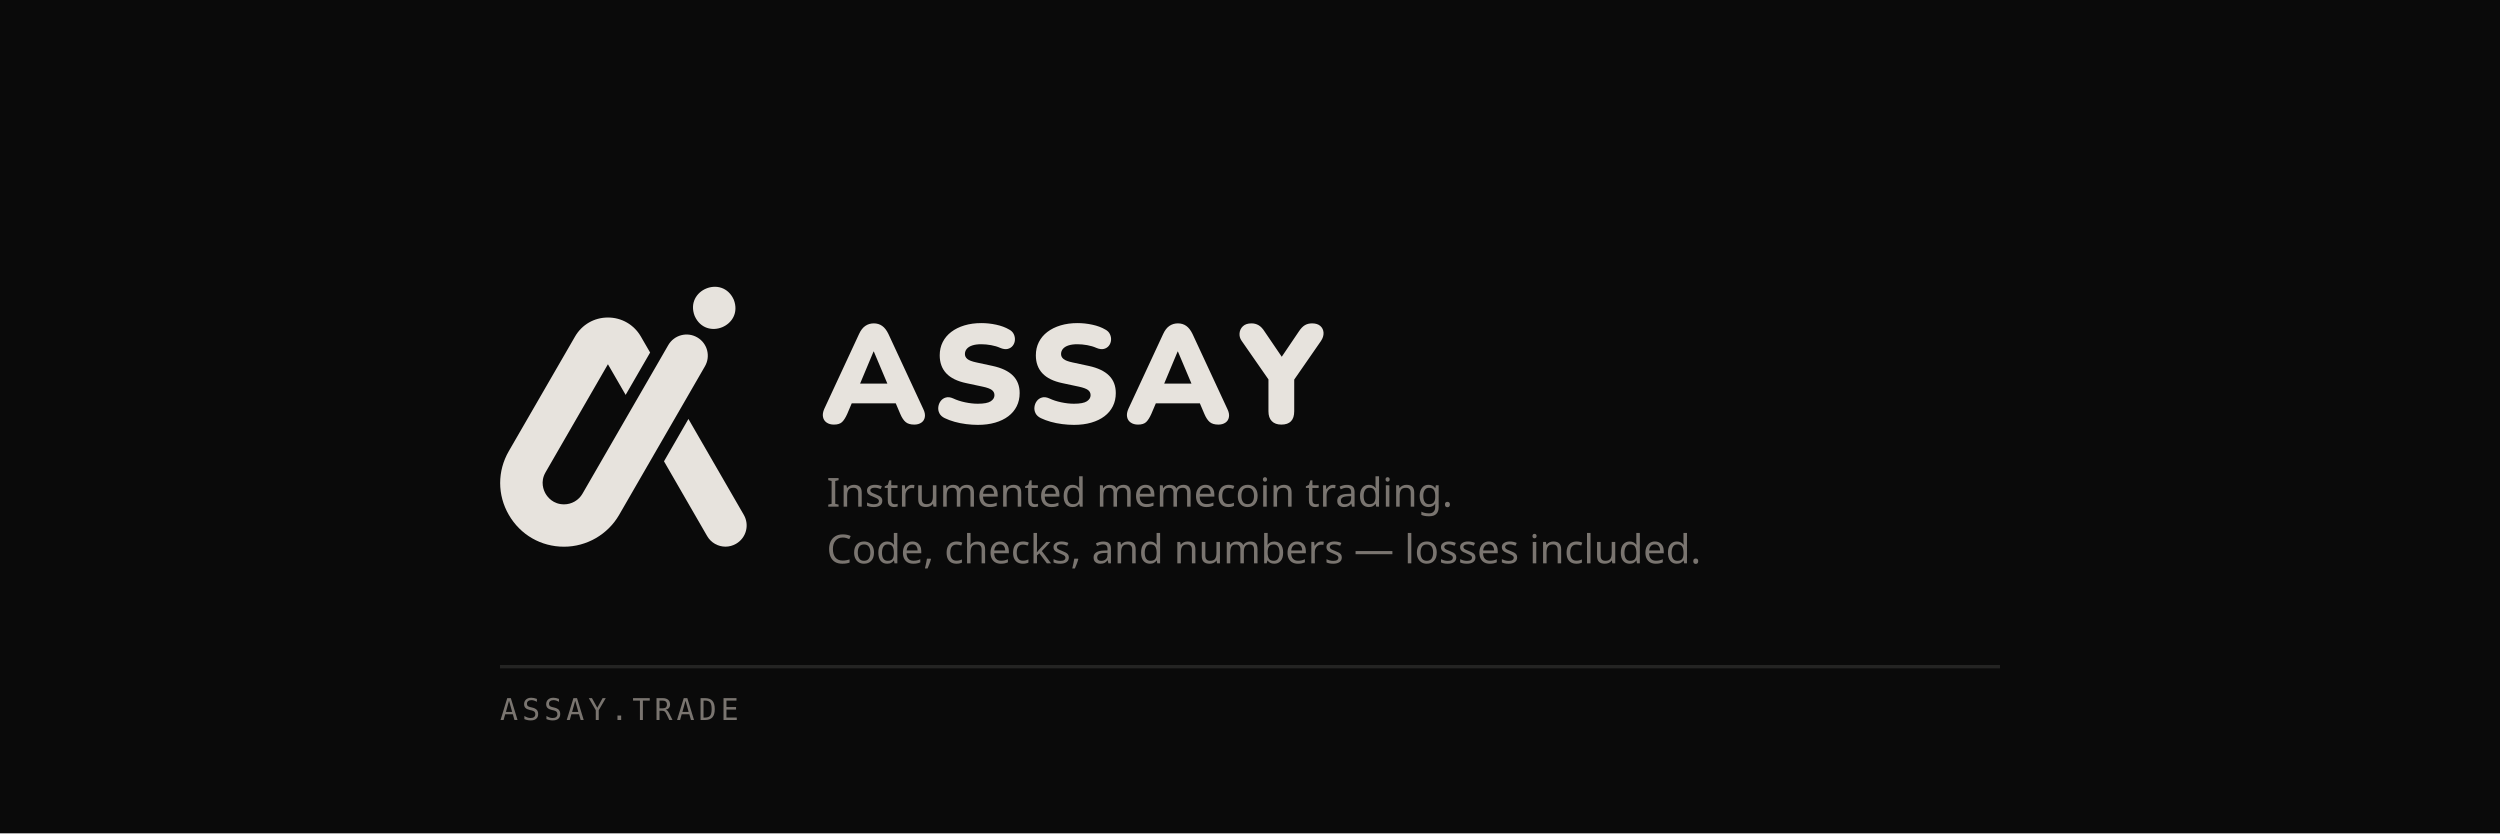
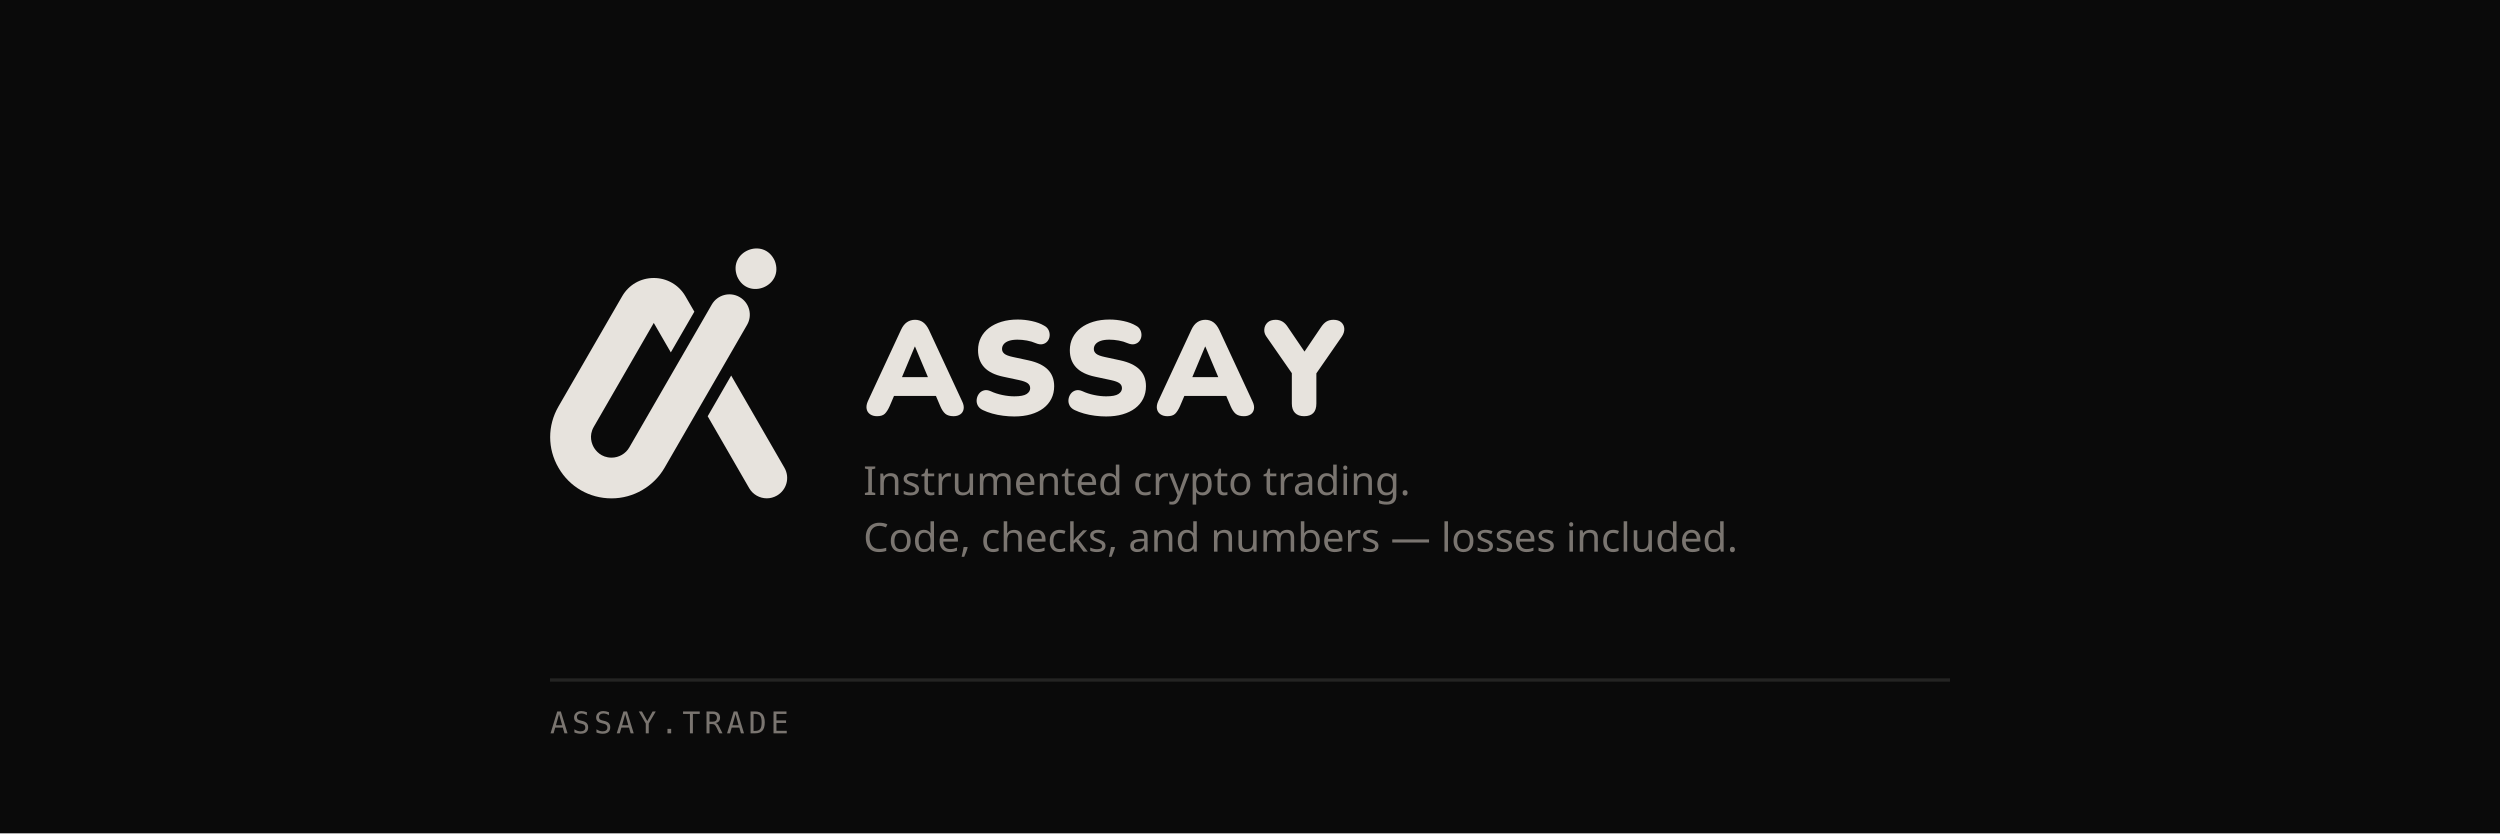
<svg xmlns="http://www.w3.org/2000/svg" viewBox="0 0 1500 500" width="1500" height="500" role="img" aria-label="Assay banner">
  <rect width="1500" height="500" fill="#0A0A0A" />
-   <g transform="translate(300 172) scale(0.2178771) translate(-410 -409)" fill="#E7E3DD">
+   <g transform="translate(330.00 149.00) scale(0.209497) translate(-410 -409)" fill="#E7E3DD">
    <path d="M 1081.461 1037.523 L 928.895 773.324 L 861.629 889.969 L 980.418 1095.773 C 991.152 1114.379 1010.762 1124.969 1030.941 1124.969 C 1040.816 1124.969 1050.836 1122.395 1059.996 1117.098 C 1088.047 1100.926 1097.492 1065.434 1081.461 1037.523 Z M 1081.461 1037.523 " />
    <path d="M 974.41 628.199 L 909.719 740.262 L 842.309 856.906 L 738.117 1037.383 C 706.918 1091.48 648.668 1125.113 586.266 1125.113 C 522.863 1125.113 466.047 1092.34 434.273 1037.383 C 402.5 982.566 402.5 916.875 434.273 861.914 L 616.609 546.336 C 635.5 513.562 669.418 493.953 707.203 493.953 C 744.988 493.953 778.906 513.562 797.941 546.336 L 804.523 557.785 L 823.418 590.418 L 756.008 707.059 L 707.203 622.617 L 535.457 920.164 C 520.145 946.645 530.305 970.113 535.457 978.988 C 540.609 987.859 555.781 1008.469 586.41 1008.469 C 607.305 1008.469 626.914 997.164 637.219 978.988 L 775.043 740.262 L 842.453 623.621 L 873.367 569.949 C 889.539 542.043 925.176 532.453 953.082 548.625 C 980.992 564.656 990.582 600.293 974.41 628.199 Z M 974.41 628.199 " />
    <path d="M 946.07 489.66 C 977.27 559.93 1081.32 516.852 1053.84 445.008 C 1022.496 374.879 918.449 417.957 946.07 489.66 Z M 946.07 489.66 " />
  </g>
-   <g transform="translate(492.2 254)" fill="#E7E3DD">
-     <path d="M8.148 0.756Q5.544 0.756 3.78 -0.462Q2.016 -1.68 1.596 -3.822Q1.176 -5.964 2.352 -8.652L23.268 -53.676Q24.78 -56.952 27.006 -58.464Q29.232 -59.976 32.088 -59.976Q34.944 -59.976 37.086 -58.464Q39.228 -56.952 40.824 -53.676L61.74 -8.652Q63.084 -5.964 62.706 -3.78Q62.328 -1.596 60.606 -0.42Q58.884 0.756 56.364 0.756Q53.004 0.756 51.198 -0.756Q49.392 -2.268 47.964 -5.628L43.428 -16.296L49.308 -12.012H14.7L20.664 -16.296L16.128 -5.628Q14.616 -2.268 13.02 -0.756Q11.424 0.756 8.148 0.756ZM31.92 -43.092 22.176 -19.824 19.824 -23.856H44.268L41.916 -19.824L32.088 -43.092Z M94.476 0.924Q91.116 0.924 87.462 0.462Q83.808 0.0 80.532 -0.924Q77.256 -1.848 74.652 -3.108Q72.384 -4.2 71.46 -6.006Q70.536 -7.812 70.788 -9.828Q71.04 -11.844 72.216 -13.398Q73.392 -14.952 75.324 -15.498Q77.256 -16.044 79.692 -14.952Q82.884 -13.44 86.916 -12.6Q90.948 -11.76 94.476 -11.76Q100.02 -11.76 102.246 -13.23Q104.472 -14.7 104.472 -16.884Q104.472 -18.816 102.918 -19.992Q101.364 -21.168 97.416 -22.008L87.588 -24.108Q79.524 -25.788 75.576 -29.988Q71.628 -34.188 71.628 -40.824Q71.628 -45.192 73.434 -48.762Q75.24 -52.332 78.558 -54.852Q81.876 -57.372 86.454 -58.758Q91.032 -60.144 96.66 -60.144Q101.028 -60.144 105.522 -59.178Q110.016 -58.212 113.292 -56.28Q115.224 -55.272 116.064 -53.508Q116.904 -51.744 116.736 -49.854Q116.568 -47.964 115.434 -46.536Q114.3 -45.108 112.41 -44.646Q110.52 -44.184 107.916 -45.276Q105.48 -46.368 102.414 -46.914Q99.348 -47.46 96.492 -47.46Q93.384 -47.46 91.2 -46.746Q89.016 -46.032 87.882 -44.688Q86.748 -43.344 86.748 -41.58Q86.748 -39.816 88.218 -38.598Q89.688 -37.38 93.636 -36.54L103.38 -34.44Q111.528 -32.676 115.56 -28.644Q119.592 -24.612 119.592 -18.144Q119.592 -13.776 117.828 -10.248Q116.064 -6.72 112.788 -4.242Q109.512 -1.764 104.892 -0.42Q100.272 0.924 94.476 0.924Z M152.16 0.924Q148.8 0.924 145.146 0.462Q141.492 0.0 138.216 -0.924Q134.94 -1.848 132.336 -3.108Q130.068 -4.2 129.144 -6.006Q128.22 -7.812 128.472 -9.828Q128.724 -11.844 129.9 -13.398Q131.076 -14.952 133.008 -15.498Q134.94 -16.044 137.376 -14.952Q140.568 -13.44 144.6 -12.6Q148.632 -11.76 152.16 -11.76Q157.704 -11.76 159.93 -13.23Q162.156 -14.7 162.156 -16.884Q162.156 -18.816 160.602 -19.992Q159.048 -21.168 155.1 -22.008L145.272 -24.108Q137.208 -25.788 133.26 -29.988Q129.312 -34.188 129.312 -40.824Q129.312 -45.192 131.118 -48.762Q132.924 -52.332 136.242 -54.852Q139.56 -57.372 144.138 -58.758Q148.716 -60.144 154.344 -60.144Q158.712 -60.144 163.206 -59.178Q167.7 -58.212 170.976 -56.28Q172.908 -55.272 173.748 -53.508Q174.588 -51.744 174.42 -49.854Q174.252 -47.964 173.118 -46.536Q171.984 -45.108 170.094 -44.646Q168.204 -44.184 165.6 -45.276Q163.164 -46.368 160.098 -46.914Q157.032 -47.46 154.176 -47.46Q151.068 -47.46 148.884 -46.746Q146.7 -46.032 145.566 -44.688Q144.432 -43.344 144.432 -41.58Q144.432 -39.816 145.902 -38.598Q147.372 -37.38 151.32 -36.54L161.064 -34.44Q169.212 -32.676 173.244 -28.644Q177.276 -24.612 177.276 -18.144Q177.276 -13.776 175.512 -10.248Q173.748 -6.72 170.472 -4.242Q167.196 -1.764 162.576 -0.42Q157.956 0.924 152.16 0.924Z M190.608 0.756Q188.004 0.756 186.24 -0.462Q184.476 -1.68 184.056 -3.822Q183.636 -5.964 184.812 -8.652L205.728 -53.676Q207.24 -56.952 209.466 -58.464Q211.692 -59.976 214.548 -59.976Q217.404 -59.976 219.546 -58.464Q221.688 -56.952 223.284 -53.676L244.2 -8.652Q245.544 -5.964 245.166 -3.78Q244.788 -1.596 243.066 -0.42Q241.344 0.756 238.824 0.756Q235.464 0.756 233.658 -0.756Q231.852 -2.268 230.424 -5.628L225.888 -16.296L231.768 -12.012H197.16L203.124 -16.296L198.588 -5.628Q197.076 -2.268 195.48 -0.756Q193.884 0.756 190.608 0.756ZM214.38 -43.092 204.636 -19.824 202.284 -23.856H226.728L224.376 -19.824L214.548 -43.092Z M276.6 0.756Q272.904 0.756 270.888 -1.302Q268.872 -3.36 268.872 -7.224V-30.24L272.064 -21.756L252.744 -49.56Q251.316 -51.576 251.526 -54.054Q251.736 -56.532 253.542 -58.254Q255.348 -59.976 258.708 -59.976Q261.06 -59.976 262.992 -58.842Q264.924 -57.708 266.604 -55.02L278.364 -37.716H275.34L287.1 -55.104Q288.864 -57.792 290.712 -58.884Q292.56 -59.976 295.08 -59.976Q298.272 -59.976 300.036 -58.38Q301.8 -56.784 301.926 -54.348Q302.052 -51.912 300.372 -49.392L281.22 -21.756L284.328 -30.24V-7.224Q284.328 0.756 276.6 0.756Z" />
+   <g transform="translate(518.46 249.00)" fill="#E7E3DD">
+     <path d="M7.76 0.72Q5.28 0.72 3.6 -0.44Q1.92 -1.6 1.52 -3.64Q1.12 -5.68 2.24 -8.24L22.16 -51.12Q23.6 -54.24 25.72 -55.68Q27.84 -57.12 30.56 -57.12Q33.28 -57.12 35.32 -55.68Q37.36 -54.24 38.88 -51.12L58.8 -8.24Q60.08 -5.68 59.72 -3.6Q59.36 -1.52 57.72 -0.4Q56.08 0.72 53.68 0.72Q50.48 0.72 48.76 -0.72Q47.04 -2.16 45.68 -5.36L41.36 -15.52L46.96 -11.44H14.0L19.68 -15.52L15.36 -5.36Q13.92 -2.16 12.4 -0.72Q10.88 0.72 7.76 0.72ZM30.4 -41.04 21.12 -18.88 18.88 -22.72H42.16L39.92 -18.88L30.56 -41.04Z M90.12 0.88Q86.92 0.88 83.44 0.44Q79.96 0.0 76.84 -0.88Q73.72 -1.76 71.24 -2.96Q69.08 -4.0 68.2 -5.72Q67.32 -7.44 67.56 -9.36Q67.8 -11.28 68.92 -12.76Q70.04 -14.24 71.88 -14.76Q73.72 -15.28 76.04 -14.24Q79.08 -12.8 82.92 -12.0Q86.76 -11.2 90.12 -11.2Q95.4 -11.2 97.52 -12.6Q99.64 -14.0 99.64 -16.08Q99.64 -17.92 98.16 -19.04Q96.68 -20.16 92.92 -20.96L83.56 -22.96Q75.88 -24.56 72.12 -28.56Q68.36 -32.56 68.36 -38.88Q68.36 -43.04 70.08 -46.44Q71.8 -49.84 74.96 -52.24Q78.12 -54.64 82.48 -55.96Q86.84 -57.28 92.2 -57.28Q96.36 -57.28 100.64 -56.36Q104.92 -55.44 108.04 -53.6Q109.88 -52.64 110.68 -50.96Q111.48 -49.28 111.32 -47.48Q111.16 -45.68 110.08 -44.32Q109.0 -42.96 107.2 -42.52Q105.4 -42.08 102.92 -43.12Q100.6 -44.16 97.68 -44.68Q94.76 -45.2 92.04 -45.2Q89.08 -45.2 87 -44.52Q84.92 -43.84 83.84 -42.56Q82.76 -41.28 82.76 -39.6Q82.76 -37.92 84.16 -36.76Q85.56 -35.6 89.32 -34.8L98.6 -32.8Q106.36 -31.12 110.2 -27.28Q114.04 -23.44 114.04 -17.28Q114.04 -13.12 112.36 -9.76Q110.68 -6.4 107.56 -4.04Q104.44 -1.68 100.04 -0.4Q95.64 0.88 90.12 0.88Z M145.2 0.88Q142.0 0.88 138.52 0.44Q135.04 0.0 131.92 -0.88Q128.8 -1.76 126.32 -2.96Q124.16 -4.0 123.28 -5.72Q122.4 -7.44 122.64 -9.36Q122.88 -11.28 124.0 -12.76Q125.12 -14.24 126.96 -14.76Q128.8 -15.28 131.12 -14.24Q134.16 -12.8 138.0 -12.0Q141.84 -11.2 145.2 -11.2Q150.48 -11.2 152.6 -12.6Q154.72 -14.0 154.72 -16.08Q154.72 -17.92 153.24 -19.04Q151.76 -20.16 148.0 -20.96L138.64 -22.96Q130.96 -24.56 127.2 -28.56Q123.44 -32.56 123.44 -38.88Q123.44 -43.04 125.16 -46.44Q126.88 -49.84 130.04 -52.24Q133.2 -54.64 137.56 -55.96Q141.92 -57.28 147.28 -57.28Q151.44 -57.28 155.72 -56.36Q160.0 -55.44 163.12 -53.6Q164.96 -52.64 165.76 -50.96Q166.56 -49.28 166.4 -47.48Q166.24 -45.68 165.16 -44.32Q164.08 -42.96 162.28 -42.52Q160.48 -42.08 158.0 -43.12Q155.68 -44.16 152.76 -44.68Q149.84 -45.2 147.12 -45.2Q144.16 -45.2 142.08 -44.52Q140.0 -43.84 138.92 -42.56Q137.84 -41.28 137.84 -39.6Q137.84 -37.92 139.24 -36.76Q140.64 -35.6 144.4 -34.8L153.68 -32.8Q161.44 -31.12 165.28 -27.28Q169.12 -23.44 169.12 -17.28Q169.12 -13.12 167.44 -9.76Q165.76 -6.4 162.64 -4.04Q159.52 -1.68 155.12 -0.4Q150.72 0.88 145.2 0.88Z M181.96 0.72Q179.48 0.72 177.8 -0.44Q176.12 -1.6 175.72 -3.64Q175.32 -5.68 176.44 -8.24L196.36 -51.12Q197.8 -54.24 199.92 -55.68Q202.04 -57.12 204.76 -57.12Q207.48 -57.12 209.52 -55.68Q211.56 -54.24 213.08 -51.12L233.0 -8.24Q234.28 -5.68 233.92 -3.6Q233.56 -1.52 231.92 -0.4Q230.28 0.72 227.88 0.72Q224.68 0.72 222.96 -0.72Q221.24 -2.16 219.88 -5.36L215.56 -15.52L221.16 -11.44H188.2L193.88 -15.52L189.56 -5.36Q188.12 -2.16 186.6 -0.72Q185.08 0.72 181.96 0.72ZM204.6 -41.04 195.32 -18.88 193.08 -22.72H216.36L214.12 -18.88L204.76 -41.04Z M264.0 0.72Q260.48 0.72 258.56 -1.24Q256.64 -3.2 256.64 -6.88V-28.8L259.68 -20.72L241.28 -47.2Q239.92 -49.12 240.12 -51.48Q240.32 -53.84 242.04 -55.48Q243.76 -57.12 246.96 -57.12Q249.2 -57.12 251.04 -56.04Q252.88 -54.96 254.48 -52.4L265.68 -35.92H262.8L274.0 -52.48Q275.68 -55.04 277.44 -56.08Q279.2 -57.12 281.6 -57.12Q284.64 -57.12 286.32 -55.6Q288.0 -54.08 288.12 -51.76Q288.24 -49.44 286.64 -47.04L268.4 -20.72L271.36 -28.8V-6.88Q271.36 0.72 264.0 0.72Z" />
  </g>
-   <text x="496" y="304" fill="#7A7570" font-family="Nunito, sans-serif" font-size="24">Instrumented memecoin trading.</text>
-   <text x="496" y="338" fill="#7A7570" font-family="Nunito, sans-serif" font-size="24">Code, checks, and numbers — losses included.</text>
-   <path d="M300 400 H1200" stroke="#E7E3DD" stroke-opacity="0.12" stroke-width="2" />
-   <text x="300" y="432" fill="#7A7570" font-family="ui-monospace, Menlo, monospace" font-size="18" letter-spacing="2.4">ASSAY.TRADE</text>
+   <text x="518" y="297" fill="#7A7570" font-family="Nunito, sans-serif" font-size="24">Instrumented crypto trading.</text>
+   <text x="518" y="331" fill="#7A7570" font-family="Nunito, sans-serif" font-size="24">Code, checks, and numbers — losses included.</text>
+   <path d="M330 408 H1170" stroke="#E7E3DD" stroke-opacity="0.12" stroke-width="2" />
+   <text x="330" y="440" fill="#7A7570" font-family="ui-monospace, Menlo, monospace" font-size="18" letter-spacing="2.4">ASSAY.TRADE</text>
</svg>
